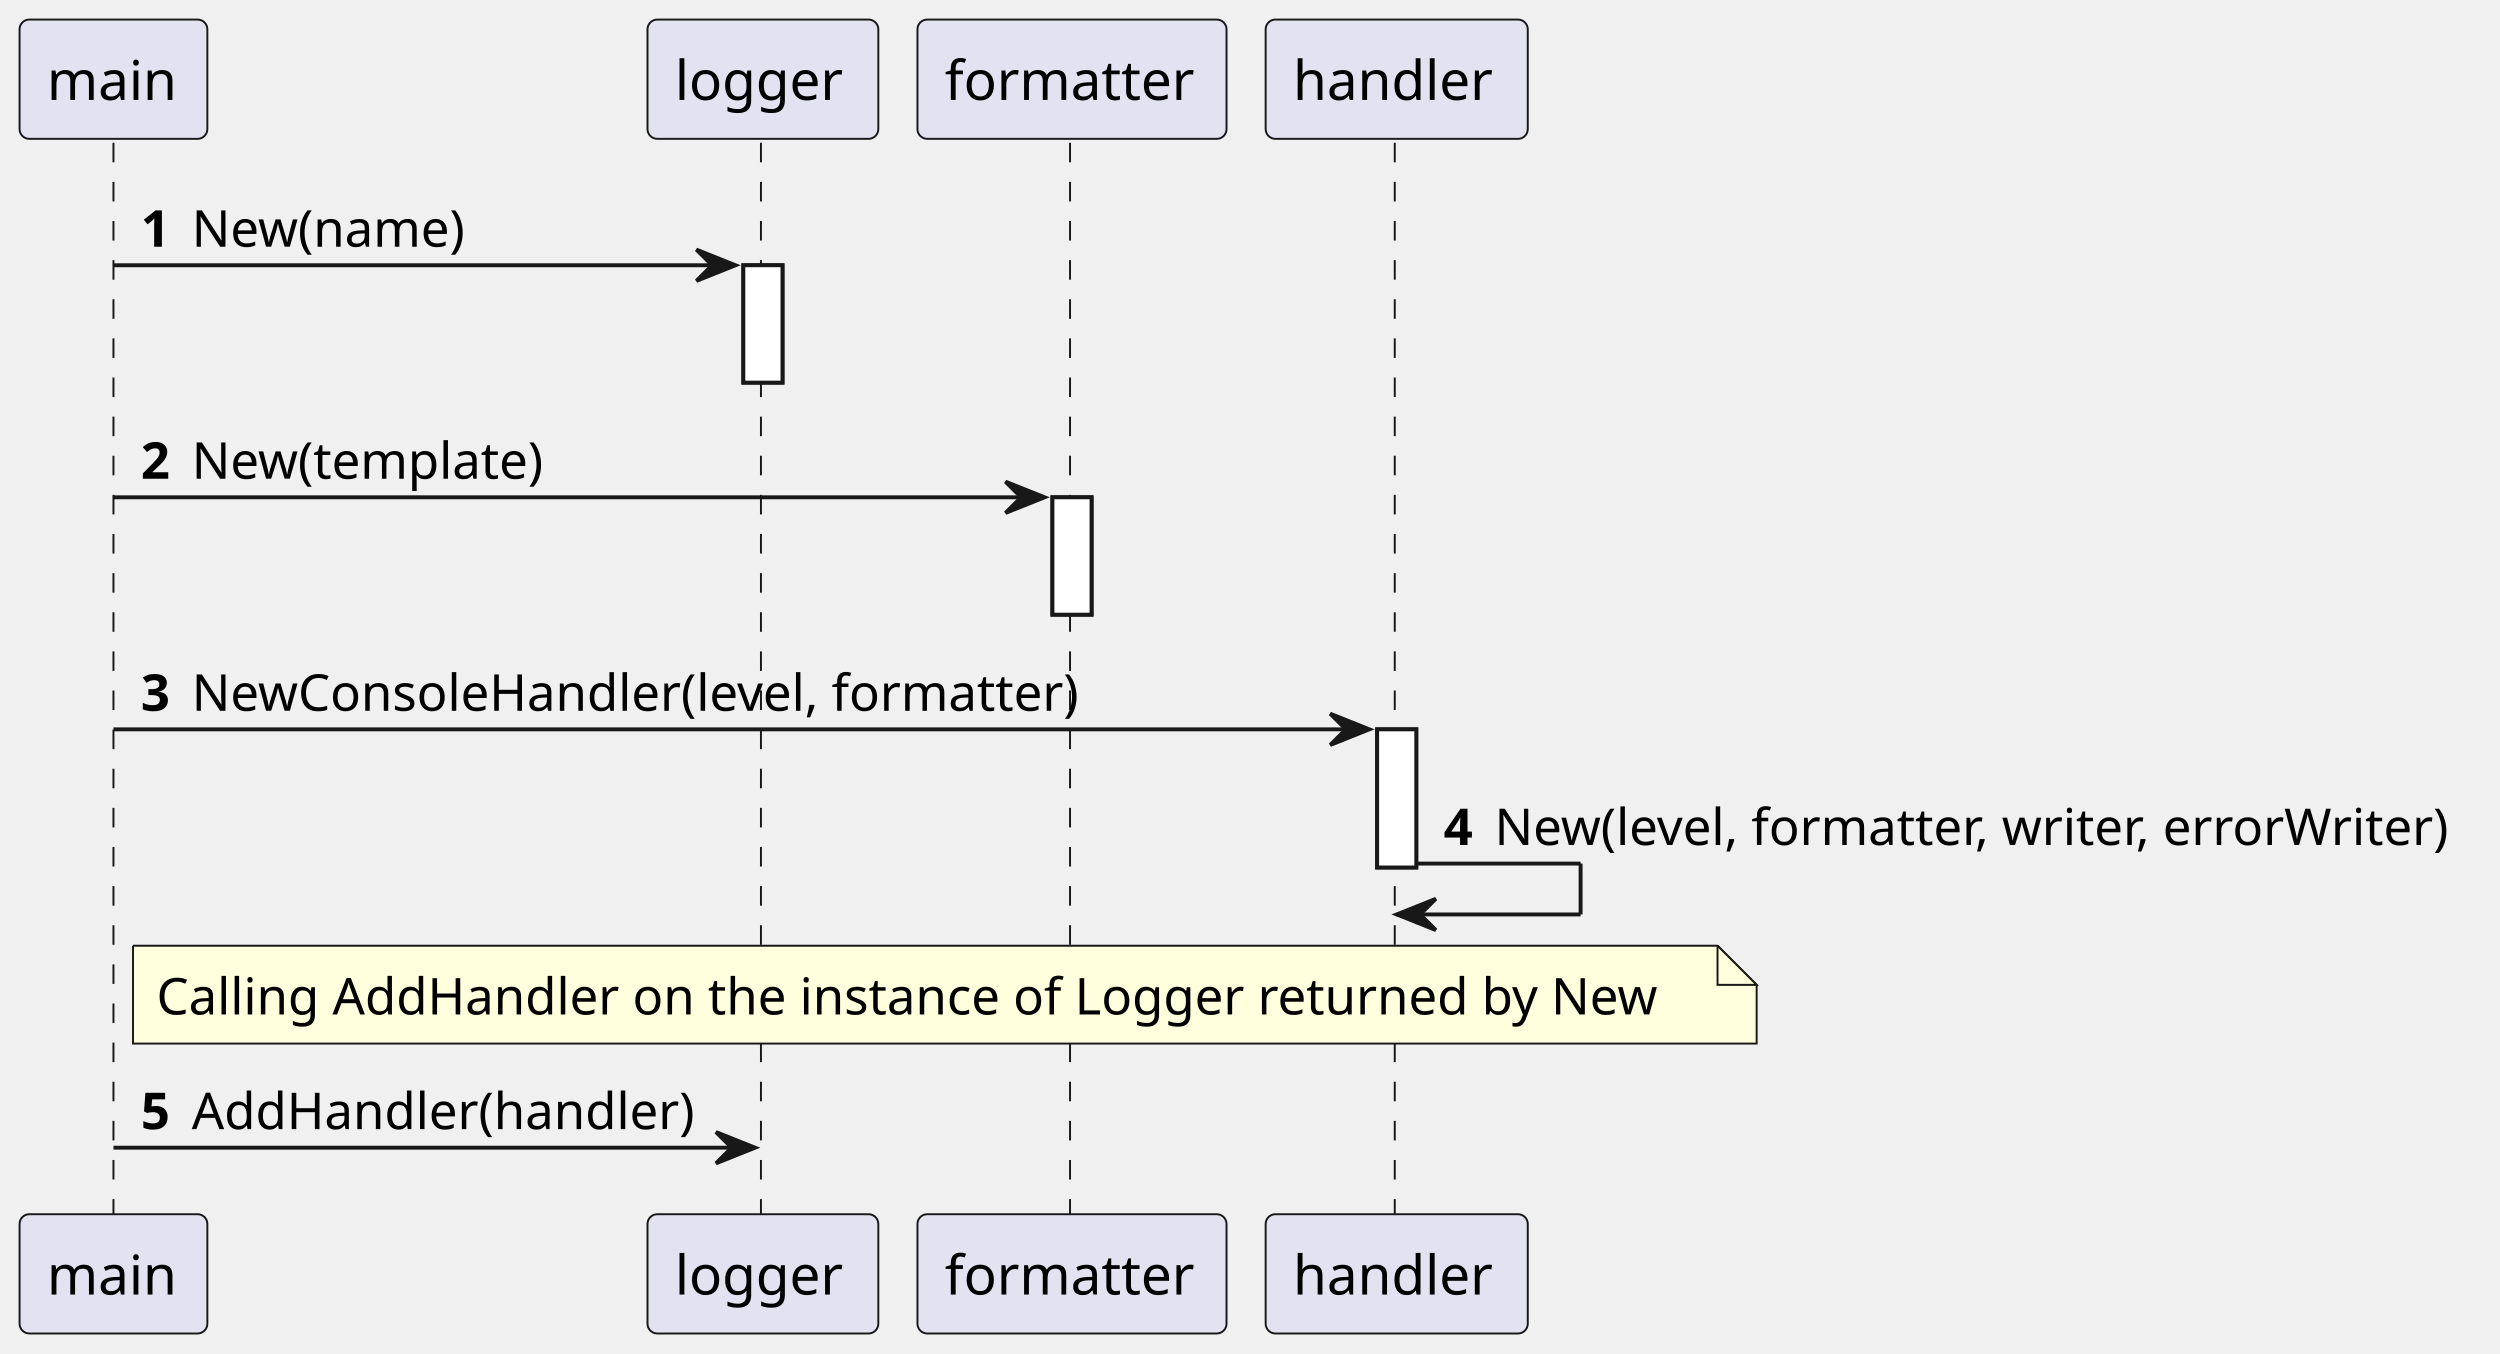
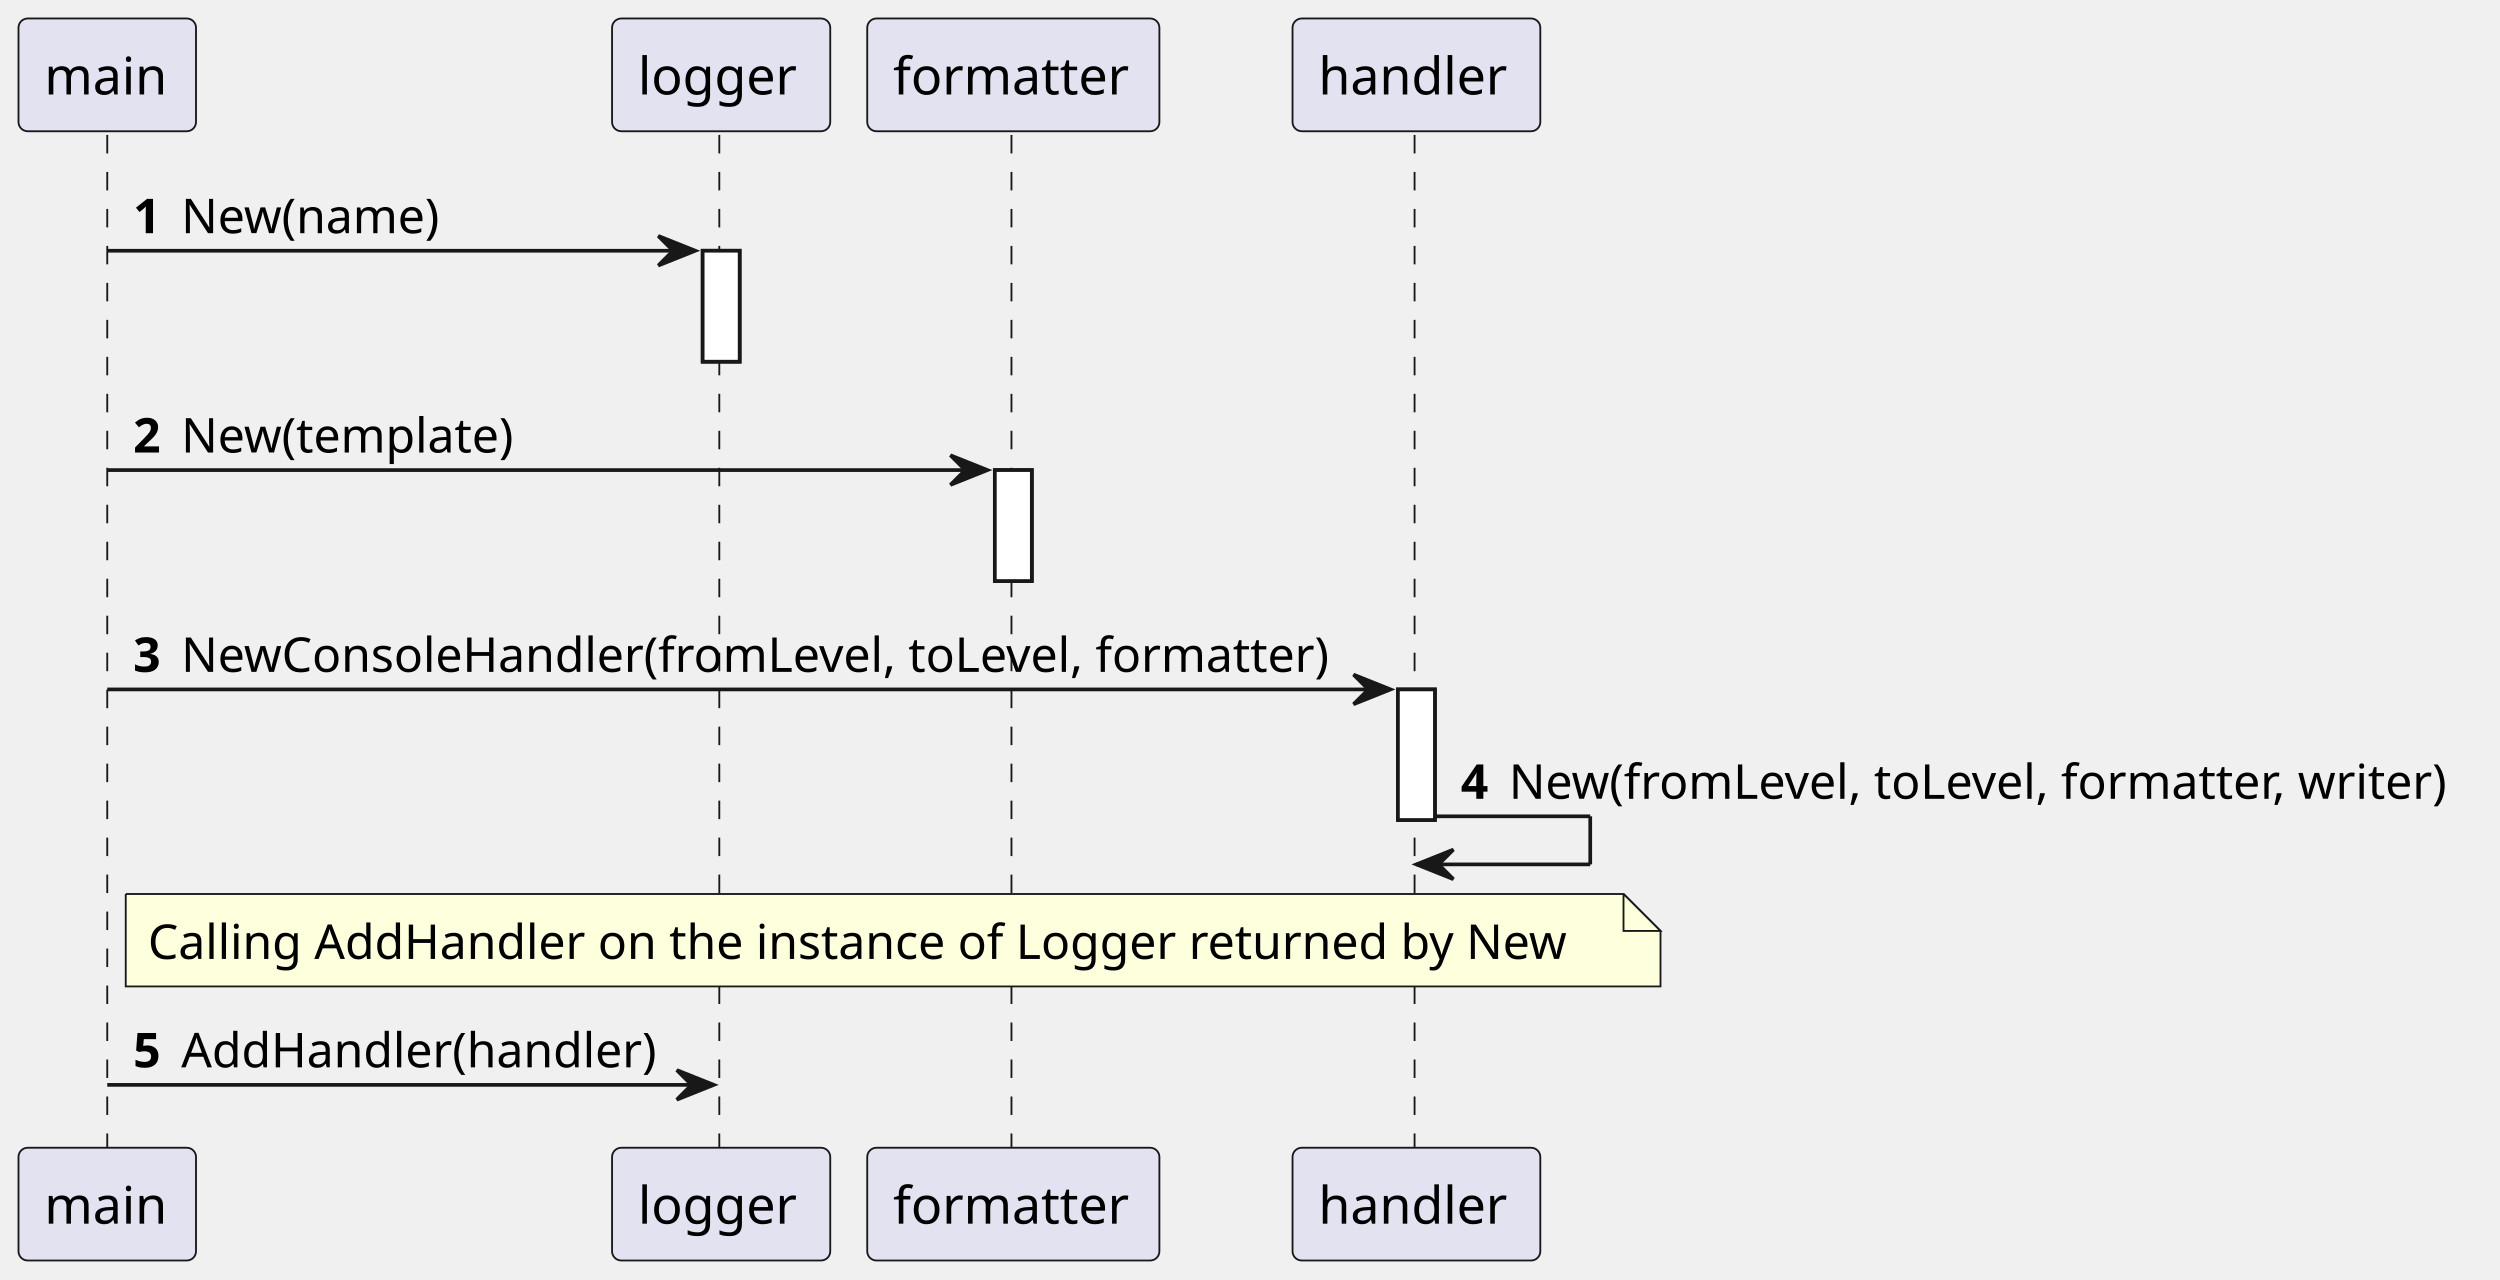
- <svg xmlns="http://www.w3.org/2000/svg" contentStyleType="text/css" height="346px" preserveAspectRatio="none" style="width:639px;height:346px;background:#FFFFFF;" version="1.1" viewBox="0 0 639 346" width="639px" zoomAndPan="magnify">
+ <svg xmlns="http://www.w3.org/2000/svg" contentStyleType="text/css" height="346px" preserveAspectRatio="none" style="width:676px;height:346px;background:#FFFFFF;" version="1.1" viewBox="0 0 676 346" width="676px" zoomAndPan="magnify">
  <defs />
  <g>
    <rect fill="#FFFFFF" height="30" style="stroke:#181818;stroke-width:1.0;" width="10" x="190" y="67.799" />
    <rect fill="#FFFFFF" height="30" style="stroke:#181818;stroke-width:1.0;" width="10" x="269" y="127.109" />
-     <rect fill="#FFFFFF" height="35.31" style="stroke:#181818;stroke-width:1.0;" width="10" x="352" y="186.42" />
+     <rect fill="#FFFFFF" height="35.31" style="stroke:#181818;stroke-width:1.0;" width="10" x="378" y="186.42" />
    <line style="stroke:#181818;stroke-width:0.5;stroke-dasharray:5.0,5.0;" x1="29" x2="29" y1="36.488" y2="311.352" />
    <line style="stroke:#181818;stroke-width:0.5;stroke-dasharray:5.0,5.0;" x1="194.5" x2="194.5" y1="36.488" y2="311.352" />
    <line style="stroke:#181818;stroke-width:0.5;stroke-dasharray:5.0,5.0;" x1="273.5" x2="273.5" y1="36.488" y2="311.352" />
-     <line style="stroke:#181818;stroke-width:0.5;stroke-dasharray:5.0,5.0;" x1="356.5" x2="356.5" y1="36.488" y2="311.352" />
+     <line style="stroke:#181818;stroke-width:0.5;stroke-dasharray:5.0,5.0;" x1="382.5" x2="382.5" y1="36.488" y2="311.352" />
    <rect fill="#E2E2F0" height="30.488" rx="2.5" ry="2.5" style="stroke:#181818;stroke-width:0.5;" width="48" x="5" y="5" />
-     <text fill="#000000" font-family="sans-serif" font-size="14" lengthAdjust="spacing" textLength="34" x="12" y="25.535">main</text>
+     <text fill="#000000" font-family="sans-serif" font-size="14" lengthAdjust="spacing" textLength="34" x="12" y="25.535">main
+         </text>
    <rect fill="#E2E2F0" height="30.488" rx="2.5" ry="2.5" style="stroke:#181818;stroke-width:0.5;" width="48" x="5" y="310.352" />
-     <text fill="#000000" font-family="sans-serif" font-size="14" lengthAdjust="spacing" textLength="34" x="12" y="330.887">main</text>
+     <text fill="#000000" font-family="sans-serif" font-size="14" lengthAdjust="spacing" textLength="34" x="12" y="330.887">main
+         </text>
    <rect fill="#E2E2F0" height="30.488" rx="2.5" ry="2.5" style="stroke:#181818;stroke-width:0.5;" width="59" x="165.5" y="5" />
-     <text fill="#000000" font-family="sans-serif" font-size="14" lengthAdjust="spacing" textLength="45" x="172.5" y="25.535">logger</text>
+     <text fill="#000000" font-family="sans-serif" font-size="14" lengthAdjust="spacing" textLength="45" x="172.5" y="25.535">logger
+         </text>
    <rect fill="#E2E2F0" height="30.488" rx="2.5" ry="2.5" style="stroke:#181818;stroke-width:0.5;" width="59" x="165.5" y="310.352" />
-     <text fill="#000000" font-family="sans-serif" font-size="14" lengthAdjust="spacing" textLength="45" x="172.5" y="330.887">logger</text>
+     <text fill="#000000" font-family="sans-serif" font-size="14" lengthAdjust="spacing" textLength="45" x="172.5" y="330.887">logger
+         </text>
    <rect fill="#E2E2F0" height="30.488" rx="2.5" ry="2.5" style="stroke:#181818;stroke-width:0.5;" width="79" x="234.5" y="5" />
-     <text fill="#000000" font-family="sans-serif" font-size="14" lengthAdjust="spacing" textLength="65" x="241.5" y="25.535">formatter</text>
+     <text fill="#000000" font-family="sans-serif" font-size="14" lengthAdjust="spacing" textLength="65" x="241.5" y="25.535">formatter
+         </text>
    <rect fill="#E2E2F0" height="30.488" rx="2.5" ry="2.5" style="stroke:#181818;stroke-width:0.5;" width="79" x="234.5" y="310.352" />
-     <text fill="#000000" font-family="sans-serif" font-size="14" lengthAdjust="spacing" textLength="65" x="241.5" y="330.887">formatter</text>
-     <rect fill="#E2E2F0" height="30.488" rx="2.5" ry="2.5" style="stroke:#181818;stroke-width:0.5;" width="67" x="323.5" y="5" />
-     <text fill="#000000" font-family="sans-serif" font-size="14" lengthAdjust="spacing" textLength="53" x="330.5" y="25.535">handler</text>
-     <rect fill="#E2E2F0" height="30.488" rx="2.5" ry="2.5" style="stroke:#181818;stroke-width:0.5;" width="67" x="323.5" y="310.352" />
-     <text fill="#000000" font-family="sans-serif" font-size="14" lengthAdjust="spacing" textLength="53" x="330.5" y="330.887">handler</text>
+     <text fill="#000000" font-family="sans-serif" font-size="14" lengthAdjust="spacing" textLength="65" x="241.5" y="330.887">formatter
+         </text>
+     <rect fill="#E2E2F0" height="30.488" rx="2.5" ry="2.5" style="stroke:#181818;stroke-width:0.5;" width="67" x="349.5" y="5" />
+     <text fill="#000000" font-family="sans-serif" font-size="14" lengthAdjust="spacing" textLength="53" x="356.5" y="25.535">handler
+         </text>
+     <rect fill="#E2E2F0" height="30.488" rx="2.5" ry="2.5" style="stroke:#181818;stroke-width:0.5;" width="67" x="349.5" y="310.352" />
+     <text fill="#000000" font-family="sans-serif" font-size="14" lengthAdjust="spacing" textLength="53" x="356.5" y="330.887">handler
+         </text>
    <rect fill="#FFFFFF" height="30" style="stroke:#181818;stroke-width:1.0;" width="10" x="190" y="67.799" />
    <rect fill="#FFFFFF" height="30" style="stroke:#181818;stroke-width:1.0;" width="10" x="269" y="127.109" />
-     <rect fill="#FFFFFF" height="35.31" style="stroke:#181818;stroke-width:1.0;" width="10" x="352" y="186.42" />
+     <rect fill="#FFFFFF" height="35.31" style="stroke:#181818;stroke-width:1.0;" width="10" x="378" y="186.42" />
    <polygon fill="#181818" points="178,63.799,188,67.799,178,71.799,182,67.799" style="stroke:#181818;stroke-width:1.0;" />
    <line style="stroke:#181818;stroke-width:1.0;" x1="29" x2="184" y1="67.799" y2="67.799" />
-     <text fill="#000000" font-family="sans-serif" font-size="13" font-weight="bold" lengthAdjust="spacing" textLength="9" x="36" y="63.057">1</text>
-     <text fill="#000000" font-family="sans-serif" font-size="13" lengthAdjust="spacing" textLength="69" x="49" y="63.057">New(name)</text>
+     <text fill="#000000" font-family="sans-serif" font-size="13" font-weight="bold" lengthAdjust="spacing" textLength="9" x="36" y="63.057">1
+         </text>
+     <text fill="#000000" font-family="sans-serif" font-size="13" lengthAdjust="spacing" textLength="69" x="49" y="63.057">New(name)
+         </text>
    <polygon fill="#181818" points="257,123.109,267,127.109,257,131.109,261,127.109" style="stroke:#181818;stroke-width:1.0;" />
    <line style="stroke:#181818;stroke-width:1.0;" x1="29" x2="263" y1="127.109" y2="127.109" />
-     <text fill="#000000" font-family="sans-serif" font-size="13" font-weight="bold" lengthAdjust="spacing" textLength="9" x="36" y="122.367">2</text>
-     <text fill="#000000" font-family="sans-serif" font-size="13" lengthAdjust="spacing" textLength="90" x="49" y="122.367">New(template)</text>
-     <polygon fill="#181818" points="340,182.42,350,186.42,340,190.42,344,186.42" style="stroke:#181818;stroke-width:1.0;" />
-     <line style="stroke:#181818;stroke-width:1.0;" x1="29" x2="346" y1="186.42" y2="186.42" />
-     <text fill="#000000" font-family="sans-serif" font-size="13" font-weight="bold" lengthAdjust="spacing" textLength="9" x="36" y="181.678">3</text>
-     <text fill="#000000" font-family="sans-serif" font-size="13" lengthAdjust="spacing" textLength="231" x="49" y="181.678">NewConsoleHandler(level, formatter)</text>
-     <line style="stroke:#181818;stroke-width:1.0;" x1="362" x2="404" y1="220.731" y2="220.731" />
-     <line style="stroke:#181818;stroke-width:1.0;" x1="404" x2="404" y1="220.731" y2="233.731" />
-     <line style="stroke:#181818;stroke-width:1.0;" x1="357" x2="404" y1="233.731" y2="233.731" />
-     <polygon fill="#181818" points="367,229.731,357,233.731,367,237.731,363,233.731" style="stroke:#181818;stroke-width:1.0;" />
-     <text fill="#000000" font-family="sans-serif" font-size="13" font-weight="bold" lengthAdjust="spacing" textLength="9" x="369" y="215.988">4</text>
-     <text fill="#000000" font-family="sans-serif" font-size="13" lengthAdjust="spacing" textLength="250" x="382" y="215.988">New(level, formatter, writer, errorWriter)</text>
+     <text fill="#000000" font-family="sans-serif" font-size="13" font-weight="bold" lengthAdjust="spacing" textLength="9" x="36" y="122.367">2
+         </text>
+     <text fill="#000000" font-family="sans-serif" font-size="13" lengthAdjust="spacing" textLength="90" x="49" y="122.367">New(template)
+         </text>
+     <polygon fill="#181818" points="366,182.42,376,186.42,366,190.42,370,186.42" style="stroke:#181818;stroke-width:1.0;" />
+     <line style="stroke:#181818;stroke-width:1.0;" x1="29" x2="372" y1="186.42" y2="186.42" />
+     <text fill="#000000" font-family="sans-serif" font-size="13" font-weight="bold" lengthAdjust="spacing" textLength="9" x="36" y="181.678">3
+         </text>
+     <text fill="#000000" font-family="sans-serif" font-size="13" lengthAdjust="spacing" textLength="317" x="49" y="181.678">NewConsoleHandler(fromLevel, toLevel, formatter)
+         </text>
+     <line style="stroke:#181818;stroke-width:1.0;" x1="388" x2="430" y1="220.731" y2="220.731" />
+     <line style="stroke:#181818;stroke-width:1.0;" x1="430" x2="430" y1="220.731" y2="233.731" />
+     <line style="stroke:#181818;stroke-width:1.0;" x1="383" x2="430" y1="233.731" y2="233.731" />
+     <polygon fill="#181818" points="393,229.731,383,233.731,393,237.731,389,233.731" style="stroke:#181818;stroke-width:1.0;" />
+     <text fill="#000000" font-family="sans-serif" font-size="13" font-weight="bold" lengthAdjust="spacing" textLength="9" x="395" y="215.988">4
+         </text>
+     <text fill="#000000" font-family="sans-serif" font-size="13" lengthAdjust="spacing" textLength="261" x="408" y="215.988">New(fromLevel, toLevel, formatter, writer)
+         </text>
    <path d="M34,241.731 L34,266.731 L449,266.731 L449,251.731 L439,241.731 L34,241.731 " fill="#FEFFDD" style="stroke:#181818;stroke-width:0.5;" />
    <path d="M439,241.731 L439,251.731 L449,251.731 L439,241.731 " fill="#FEFFDD" style="stroke:#181818;stroke-width:0.5;" />
-     <text fill="#000000" font-family="sans-serif" font-size="13" lengthAdjust="spacing" textLength="394" x="40" y="259.299">Calling AddHandler on the instance of Logger returned by New</text>
+     <text fill="#000000" font-family="sans-serif" font-size="13" lengthAdjust="spacing" textLength="394" x="40" y="259.299">Calling AddHandler on the instance of Logger returned by New
+         </text>
    <polygon fill="#181818" points="183,289.352,193,293.352,183,297.352,187,293.352" style="stroke:#181818;stroke-width:1.0;" />
    <line style="stroke:#181818;stroke-width:1.0;" x1="29" x2="189" y1="293.352" y2="293.352" />
-     <text fill="#000000" font-family="sans-serif" font-size="13" font-weight="bold" lengthAdjust="spacing" textLength="9" x="36" y="288.609">5</text>
-     <text fill="#000000" font-family="sans-serif" font-size="13" lengthAdjust="spacing" textLength="129" x="49" y="288.609">AddHandler(handler)</text>
+     <text fill="#000000" font-family="sans-serif" font-size="13" font-weight="bold" lengthAdjust="spacing" textLength="9" x="36" y="288.609">5
+         </text>
+     <text fill="#000000" font-family="sans-serif" font-size="13" lengthAdjust="spacing" textLength="129" x="49" y="288.609">AddHandler(handler)
+         </text>
  </g>
</svg>
